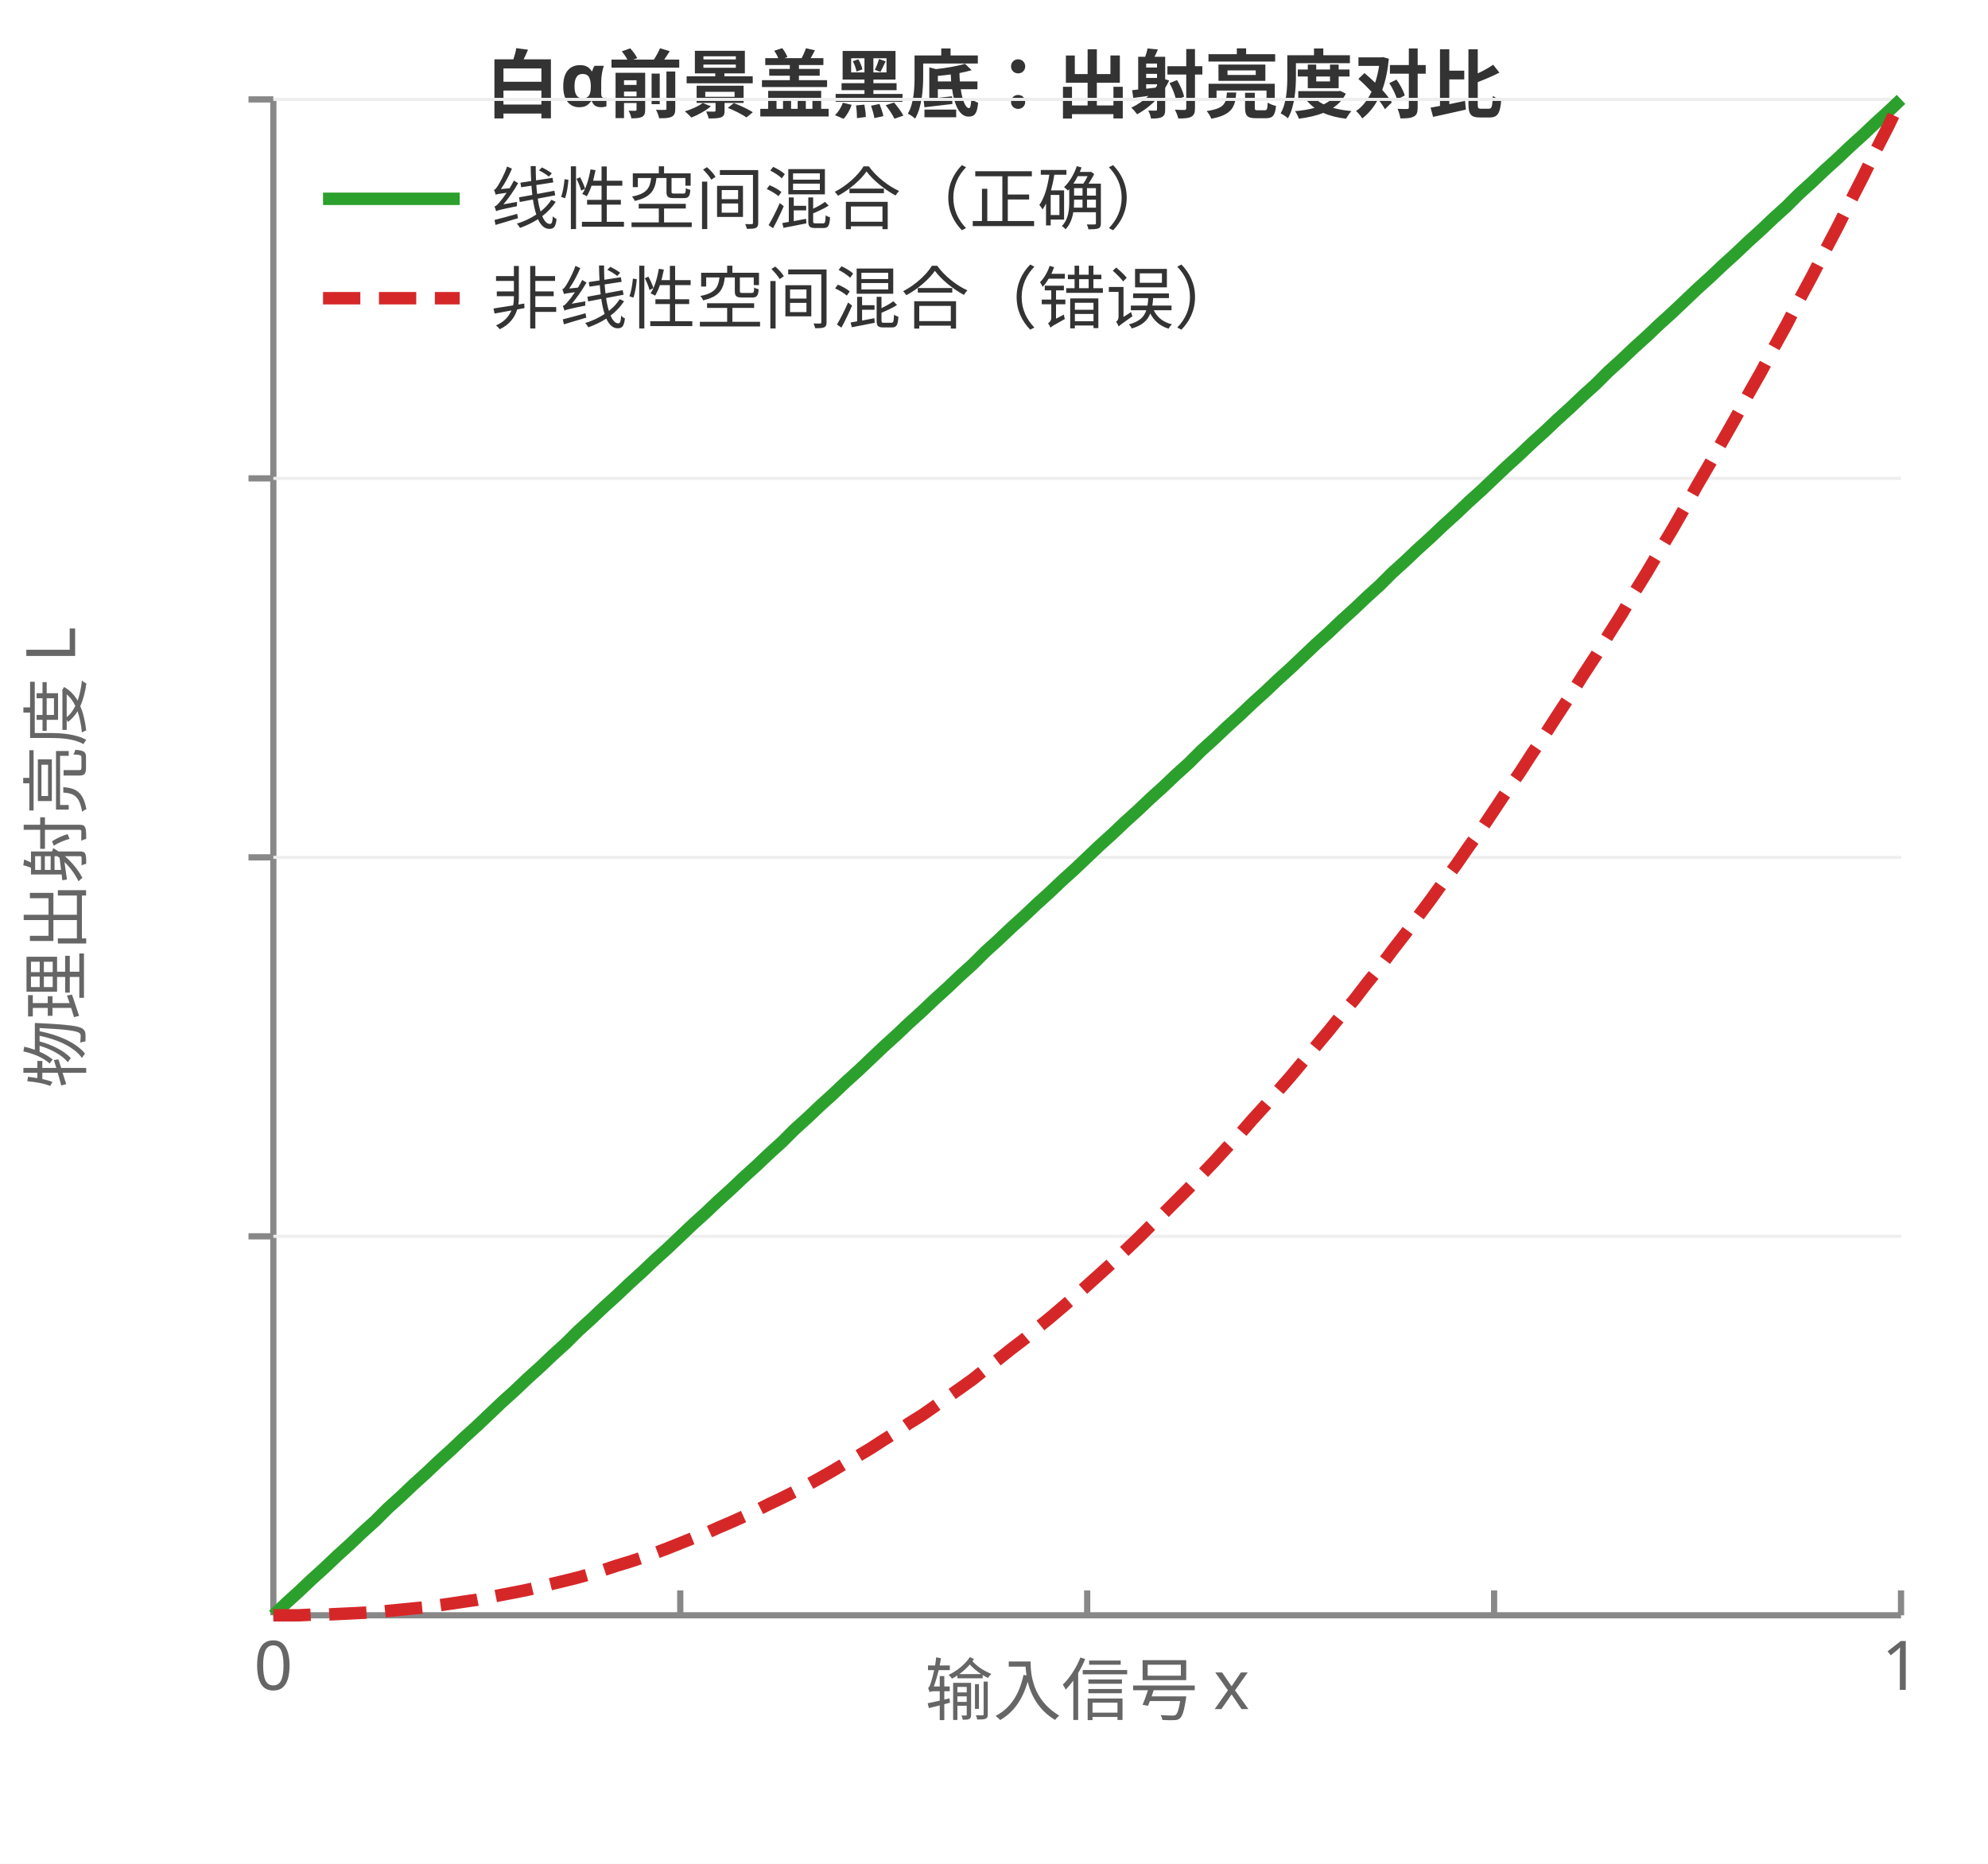
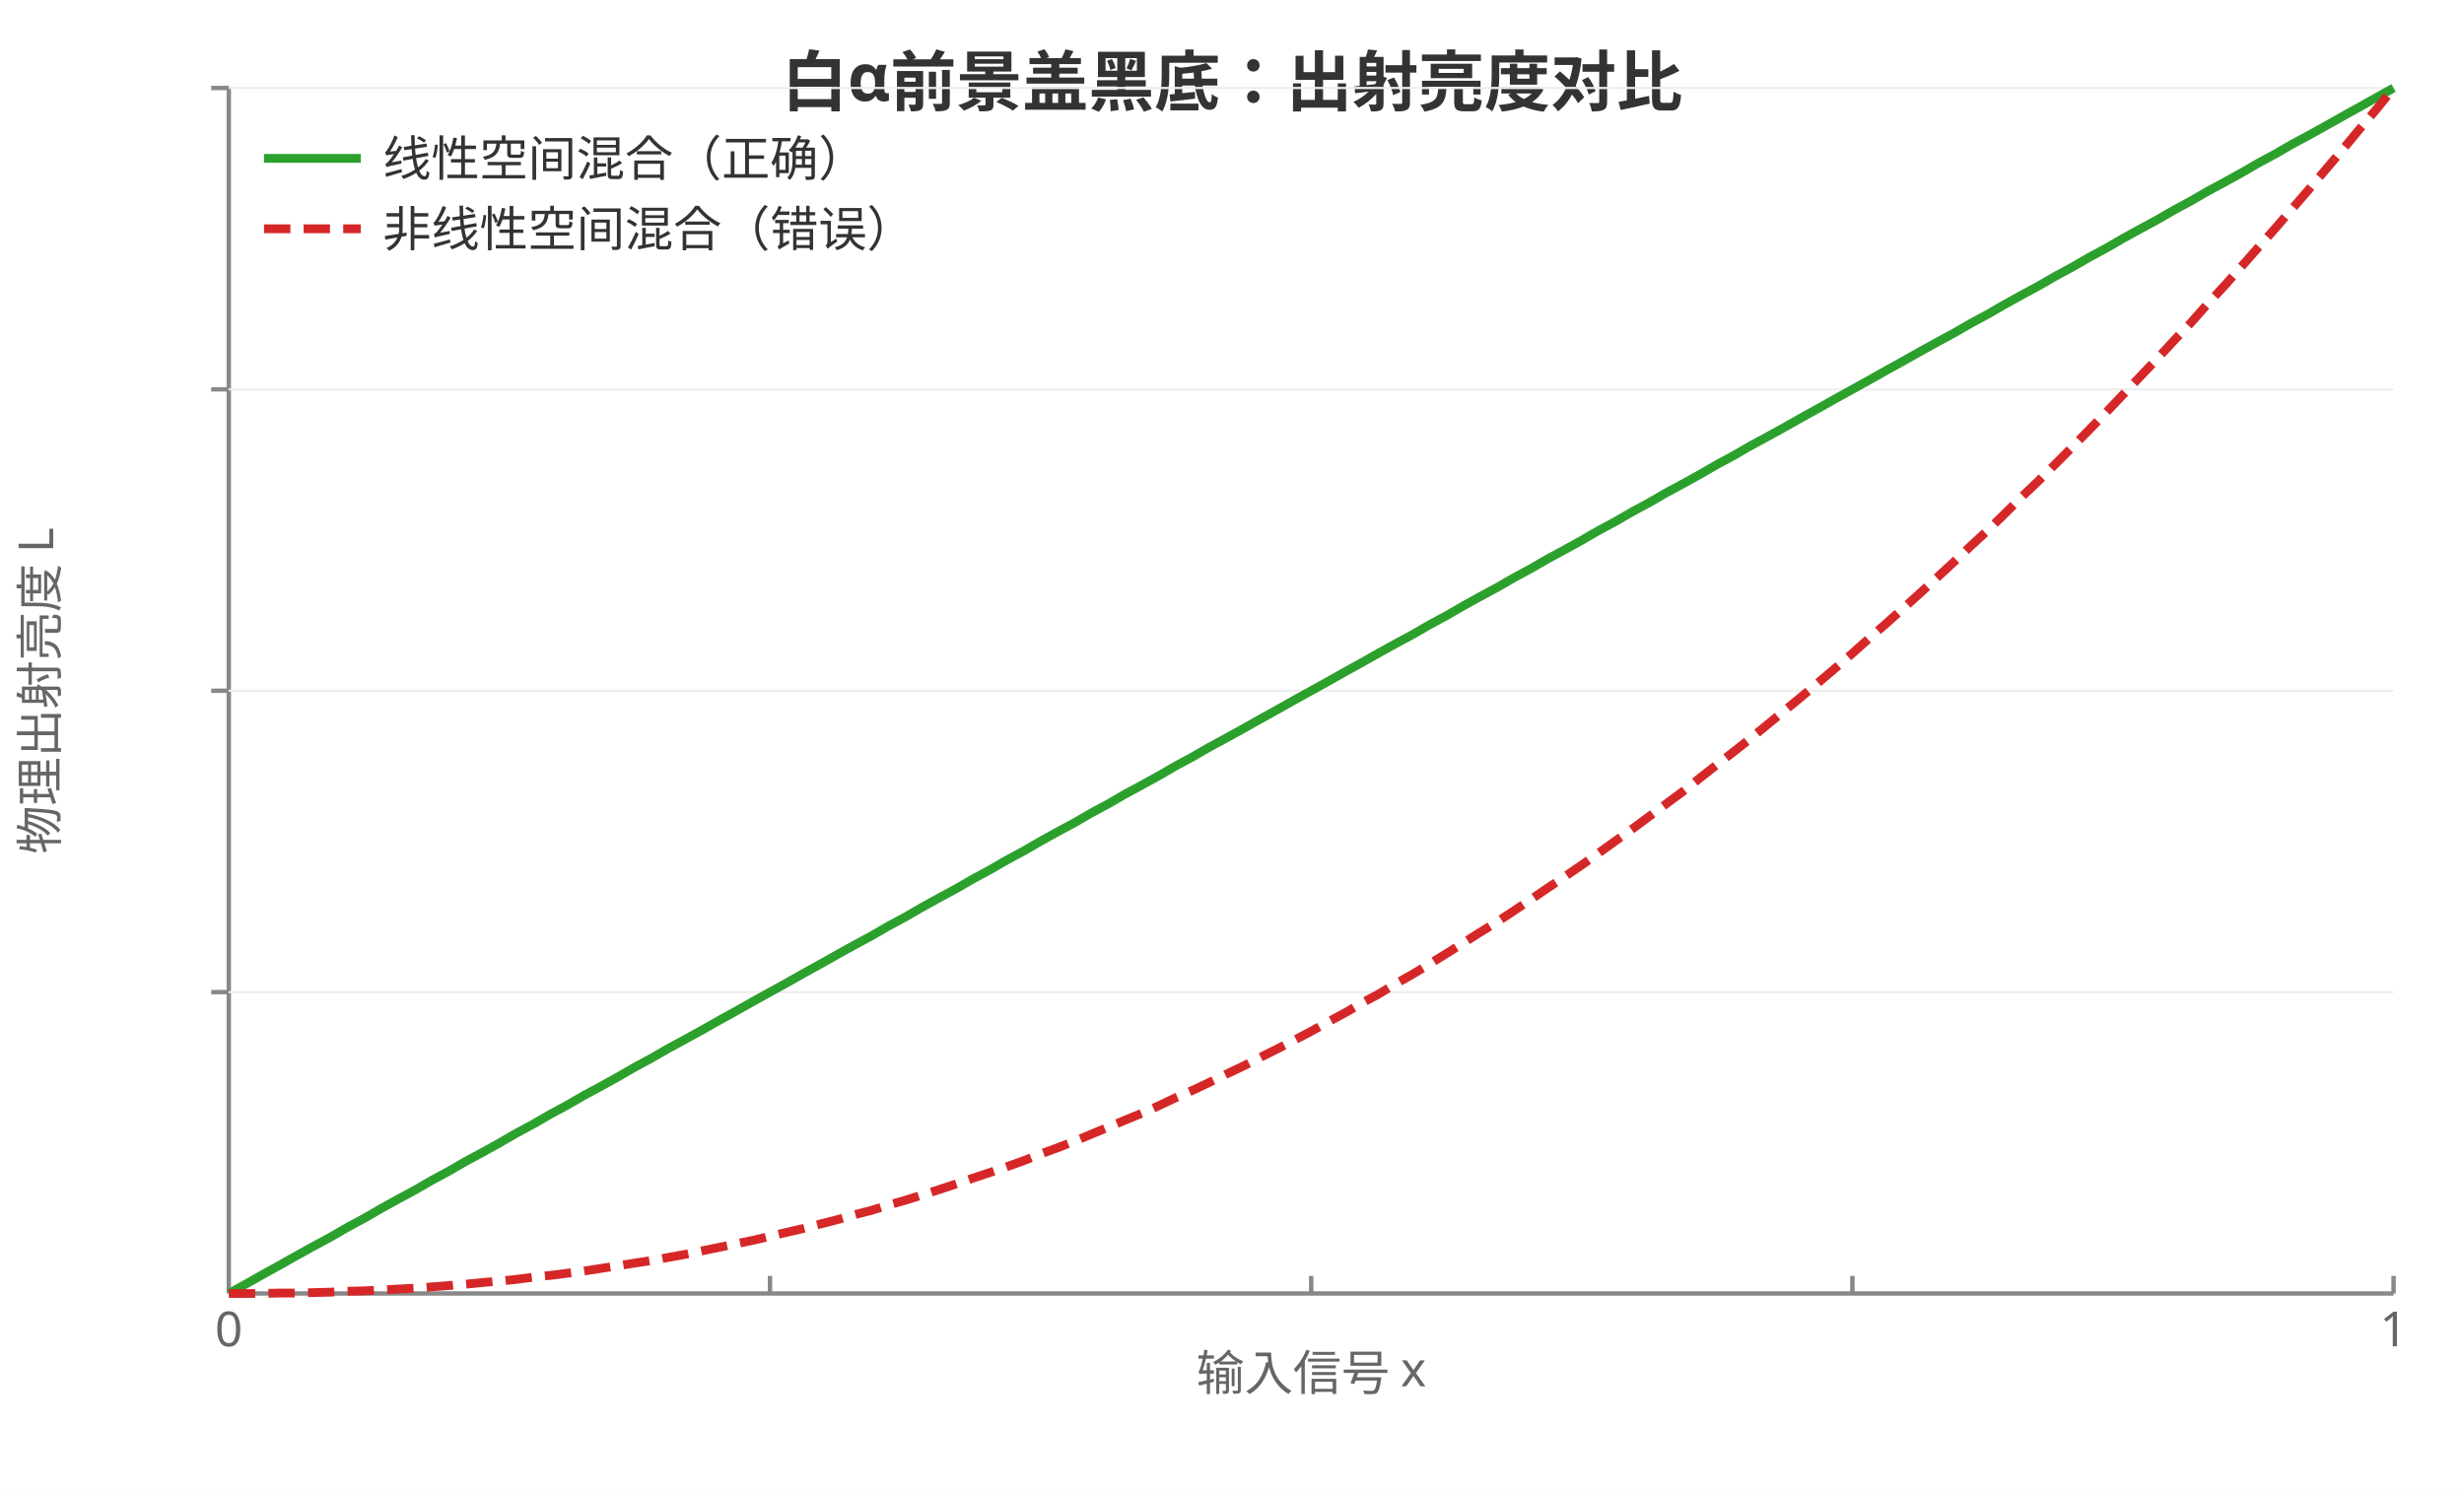
- <svg xmlns="http://www.w3.org/2000/svg" viewBox="0 0 320 300" width="320" height="300" font-family="sans-serif" font-size="11">
-   <rect width="320" height="300" fill="white" />
-   <text x="160.0" y="18" text-anchor="middle" font-size="12" font-weight="bold" fill="#333">白α前景盖黑底：出射亮度对比</text>
-   <line x1="44" y1="260" x2="306" y2="260" stroke="#888" stroke-width="1" />
-   <line x1="44" y1="260" x2="44" y2="16" stroke="#888" stroke-width="1" />
-   <line x1="109.5" y1="260" x2="109.5" y2="256" stroke="#888" />
-   <line x1="44" y1="199.0" x2="40" y2="199.0" stroke="#888" />
-   <line x1="109.5" y1="260" x2="109.5" y2="260" stroke="#eee" stroke-width="0.5" />
-   <line x1="44" y1="199.0" x2="306" y2="199.0" stroke="#eee" stroke-width="0.5" />
-   <line x1="175.0" y1="260" x2="175.0" y2="256" stroke="#888" />
-   <line x1="44" y1="138.0" x2="40" y2="138.0" stroke="#888" />
-   <line x1="175.0" y1="260" x2="175.0" y2="260" stroke="#eee" stroke-width="0.5" />
-   <line x1="44" y1="138.0" x2="306" y2="138.0" stroke="#eee" stroke-width="0.5" />
-   <line x1="240.5" y1="260" x2="240.5" y2="256" stroke="#888" />
-   <line x1="44" y1="77.0" x2="40" y2="77.0" stroke="#888" />
-   <line x1="240.5" y1="260" x2="240.5" y2="260" stroke="#eee" stroke-width="0.5" />
-   <line x1="44" y1="77.0" x2="306" y2="77.0" stroke="#eee" stroke-width="0.5" />
-   <line x1="306.0" y1="260" x2="306.0" y2="256" stroke="#888" />
-   <line x1="44" y1="16.0" x2="40" y2="16.0" stroke="#888" />
-   <line x1="306.0" y1="260" x2="306.0" y2="260" stroke="#eee" stroke-width="0.5" />
-   <line x1="44" y1="16.0" x2="306" y2="16.0" stroke="#eee" stroke-width="0.5" />
-   <text x="175.0" y="276" text-anchor="middle" fill="#666">输入信号 x</text>
-   <text x="13" y="138.0" text-anchor="middle" fill="#666" transform="rotate(-90 13 138.0)">物理出射亮度 L</text>
-   <text x="306" y="272" text-anchor="middle" fill="#666">1</text>
-   <text x="44" y="272" text-anchor="middle" fill="#666">0</text>
-   <path d="M44.0,260.0 L46.0,258.1 L48.1,256.2 L50.1,254.3 L52.2,252.4 L54.2,250.5 L56.3,248.6 L58.3,246.7 L60.4,244.8 L62.4,242.8 L64.5,240.9 L66.5,239.0 L68.6,237.1 L70.6,235.2 L72.7,233.3 L74.7,231.4 L76.8,229.5 L78.8,227.6 L80.8,225.7 L82.9,223.8 L84.9,221.9 L87.0,220.0 L89.0,218.1 L91.1,216.2 L93.1,214.2 L95.2,212.3 L97.2,210.4 L99.3,208.5 L101.3,206.6 L103.4,204.7 L105.4,202.8 L107.5,200.9 L109.5,199.0 L111.5,197.1 L113.6,195.2 L115.6,193.3 L117.7,191.4 L119.7,189.5 L121.8,187.6 L123.8,185.7 L125.9,183.8 L127.9,181.8 L130.0,179.9 L132.0,178.0 L134.1,176.1 L136.1,174.2 L138.2,172.3 L140.2,170.4 L142.2,168.5 L144.3,166.6 L146.3,164.7 L148.4,162.8 L150.4,160.9 L152.5,159.0 L154.5,157.1 L156.6,155.2 L158.6,153.2 L160.7,151.3 L162.7,149.4 L164.8,147.5 L166.8,145.6 L168.9,143.7 L170.9,141.8 L173.0,139.9 L175.0,138.0 L177.0,136.1 L179.1,134.2 L181.1,132.3 L183.2,130.4 L185.2,128.5 L187.3,126.6 L189.3,124.7 L191.4,122.8 L193.4,120.8 L195.5,118.9 L197.5,117.0 L199.6,115.1 L201.6,113.2 L203.7,111.3 L205.7,109.4 L207.8,107.5 L209.8,105.6 L211.8,103.7 L213.9,101.8 L215.9,99.9 L218.0,98.0 L220.0,96.1 L222.1,94.2 L224.1,92.2 L226.2,90.3 L228.2,88.4 L230.3,86.5 L232.3,84.6 L234.4,82.7 L236.4,80.8 L238.5,78.9 L240.5,77.0 L242.5,75.1 L244.6,73.2 L246.6,71.3 L248.7,69.4 L250.7,67.5 L252.8,65.6 L254.8,63.7 L256.9,61.8 L258.9,59.8 L261.0,57.9 L263.0,56.0 L265.1,54.1 L267.1,52.2 L269.2,50.3 L271.2,48.4 L273.2,46.5 L275.3,44.6 L277.3,42.7 L279.4,40.8 L281.4,38.9 L283.5,37.0 L285.5,35.1 L287.6,33.2 L289.6,31.2 L291.7,29.3 L293.7,27.4 L295.8,25.5 L297.8,23.6 L299.9,21.7 L301.9,19.8 L304.0,17.9 L306.0,16.0" fill="none" stroke="#2ca02c" stroke-width="2" />
-   <path d="M44.0,260.0 L46.0,260.0 L48.1,260.0 L50.1,259.9 L52.2,259.9 L54.2,259.8 L56.3,259.7 L58.3,259.6 L60.4,259.5 L62.4,259.3 L64.5,259.1 L66.5,258.9 L68.6,258.7 L70.6,258.4 L72.7,258.1 L74.7,257.8 L76.8,257.5 L78.8,257.1 L80.8,256.7 L82.9,256.3 L84.9,255.9 L87.0,255.4 L89.0,254.9 L91.1,254.4 L93.1,253.9 L95.2,253.3 L97.2,252.7 L99.3,252.0 L101.3,251.4 L103.4,250.7 L105.4,250.0 L107.5,249.2 L109.5,248.4 L111.5,247.6 L113.6,246.8 L115.6,245.9 L117.7,245.0 L119.7,244.1 L121.8,243.1 L123.8,242.1 L125.9,241.1 L127.9,240.1 L130.0,239.0 L132.0,237.9 L134.1,236.7 L136.1,235.5 L138.2,234.3 L140.2,233.1 L142.2,231.8 L144.3,230.5 L146.3,229.1 L148.4,227.8 L150.4,226.4 L152.5,224.9 L154.5,223.5 L156.6,222.0 L158.6,220.4 L160.7,218.8 L162.7,217.2 L164.8,215.6 L166.8,213.9 L168.9,212.2 L170.9,210.5 L173.0,208.7 L175.0,206.9 L177.0,205.1 L179.1,203.2 L181.1,201.3 L183.2,199.3 L185.2,197.3 L187.3,195.3 L189.3,193.3 L191.4,191.2 L193.4,189.1 L195.5,186.9 L197.5,184.7 L199.6,182.5 L201.6,180.2 L203.7,177.9 L205.7,175.6 L207.8,173.2 L209.8,170.8 L211.8,168.4 L213.9,165.9 L215.9,163.4 L218.0,160.9 L220.0,158.3 L222.1,155.7 L224.1,153.0 L226.2,150.3 L228.2,147.6 L230.3,144.8 L232.3,142.0 L234.4,139.2 L236.4,136.3 L238.5,133.4 L240.5,130.4 L242.5,127.4 L244.6,124.4 L246.6,121.3 L248.7,118.2 L250.7,115.1 L252.8,111.9 L254.8,108.7 L256.9,105.5 L258.9,102.2 L261.0,98.9 L263.0,95.5 L265.1,92.1 L267.1,88.7 L269.2,85.2 L271.2,81.7 L273.2,78.1 L275.3,74.5 L277.3,70.9 L279.4,67.2 L281.4,63.5 L283.5,59.8 L285.5,56.0 L287.6,52.2 L289.6,48.3 L291.7,44.4 L293.7,40.5 L295.8,36.5 L297.8,32.5 L299.9,28.4 L301.9,24.3 L304.0,20.2 L306.0,16.0" fill="none" stroke="#d62728" stroke-width="2" stroke-dasharray="6,3" />
-   <line x1="52" y1="32" x2="74" y2="32" stroke="#2ca02c" stroke-width="2" />
-   <text x="79" y="36" fill="#333">线性空间混合（正确）</text>
-   <line x1="52" y1="48" x2="74" y2="48" stroke="#d62728" stroke-width="2" stroke-dasharray="6,3" />
-   <text x="79" y="52" fill="#333">非线性空间混合（错误）</text>
+ <svg xmlns="http://www.w3.org/2000/svg" viewBox="0 0 560 340" width="560" height="340" font-family="sans-serif" font-size="11">
+   <rect width="560" height="340" fill="white" />
+   <text x="280.0" y="24" text-anchor="middle" font-size="15" font-weight="bold" fill="#333">白α前景盖黑底：出射亮度对比</text>
+   <line x1="52" y1="294" x2="544" y2="294" stroke="#888" stroke-width="1" />
+   <line x1="52" y1="294" x2="52" y2="20" stroke="#888" stroke-width="1" />
+   <line x1="175.0" y1="294" x2="175.0" y2="290" stroke="#888" />
+   <line x1="52" y1="225.5" x2="48" y2="225.5" stroke="#888" />
+   <line x1="175.0" y1="294" x2="175.0" y2="294" stroke="#eee" stroke-width="0.5" />
+   <line x1="52" y1="225.5" x2="544" y2="225.5" stroke="#eee" stroke-width="0.5" />
+   <line x1="298.0" y1="294" x2="298.0" y2="290" stroke="#888" />
+   <line x1="52" y1="157.0" x2="48" y2="157.0" stroke="#888" />
+   <line x1="298.0" y1="294" x2="298.0" y2="294" stroke="#eee" stroke-width="0.5" />
+   <line x1="52" y1="157.0" x2="544" y2="157.0" stroke="#eee" stroke-width="0.5" />
+   <line x1="421.0" y1="294" x2="421.0" y2="290" stroke="#888" />
+   <line x1="52" y1="88.5" x2="48" y2="88.5" stroke="#888" />
+   <line x1="421.0" y1="294" x2="421.0" y2="294" stroke="#eee" stroke-width="0.5" />
+   <line x1="52" y1="88.5" x2="544" y2="88.5" stroke="#eee" stroke-width="0.5" />
+   <line x1="544.0" y1="294" x2="544.0" y2="290" stroke="#888" />
+   <line x1="52" y1="20.0" x2="48" y2="20.0" stroke="#888" />
+   <line x1="544.0" y1="294" x2="544.0" y2="294" stroke="#eee" stroke-width="0.5" />
+   <line x1="52" y1="20.0" x2="544" y2="20.0" stroke="#eee" stroke-width="0.5" />
+   <text x="298.0" y="316" text-anchor="middle" fill="#666">输入信号 x</text>
+   <text x="13" y="157.0" text-anchor="middle" fill="#666" transform="rotate(-90 13 157.0)">物理出射亮度 L</text>
+   <text x="544" y="306" text-anchor="middle" fill="#666">1</text>
+   <text x="52" y="306" text-anchor="middle" fill="#666">0</text>
+   <path d="M52.0,294.0 L55.8,291.9 L59.7,289.7 L63.5,287.6 L67.4,285.4 L71.2,283.3 L75.1,281.2 L78.9,279.0 L82.8,276.9 L86.6,274.7 L90.4,272.6 L94.3,270.5 L98.1,268.3 L102.0,266.2 L105.8,264.0 L109.7,261.9 L113.5,259.8 L117.3,257.6 L121.2,255.5 L125.0,253.3 L128.9,251.2 L132.7,249.0 L136.6,246.9 L140.4,244.8 L144.2,242.6 L148.1,240.5 L151.9,238.3 L155.8,236.2 L159.6,234.1 L163.5,231.9 L167.3,229.8 L171.2,227.6 L175.0,225.5 L178.8,223.4 L182.7,221.2 L186.5,219.1 L190.4,216.9 L194.2,214.8 L198.1,212.7 L201.9,210.5 L205.8,208.4 L209.6,206.2 L213.4,204.1 L217.3,202.0 L221.1,199.8 L225.0,197.7 L228.8,195.5 L232.7,193.4 L236.5,191.2 L240.3,189.1 L244.2,187.0 L248.0,184.8 L251.9,182.7 L255.7,180.5 L259.6,178.4 L263.4,176.3 L267.2,174.1 L271.1,172.0 L274.9,169.8 L278.8,167.7 L282.6,165.6 L286.5,163.4 L290.3,161.3 L294.2,159.1 L298.0,157.0 L301.8,154.9 L305.7,152.7 L309.5,150.6 L313.4,148.4 L317.2,146.3 L321.1,144.2 L324.9,142.0 L328.8,139.9 L332.6,137.7 L336.4,135.6 L340.3,133.5 L344.1,131.3 L348.0,129.2 L351.8,127.0 L355.7,124.9 L359.5,122.8 L363.3,120.6 L367.2,118.5 L371.0,116.3 L374.9,114.2 L378.7,112.0 L382.6,109.9 L386.4,107.8 L390.2,105.6 L394.1,103.5 L397.9,101.3 L401.8,99.2 L405.6,97.1 L409.5,94.9 L413.3,92.8 L417.2,90.6 L421.0,88.5 L424.8,86.4 L428.7,84.2 L432.5,82.1 L436.4,79.9 L440.2,77.8 L444.1,75.7 L447.9,73.5 L451.8,71.4 L455.6,69.2 L459.4,67.1 L463.3,65.0 L467.1,62.8 L471.0,60.7 L474.8,58.5 L478.7,56.4 L482.5,54.2 L486.3,52.1 L490.2,50.0 L494.0,47.8 L497.9,45.7 L501.7,43.5 L505.6,41.4 L509.4,39.3 L513.2,37.1 L517.1,35.0 L520.9,32.8 L524.8,30.7 L528.6,28.6 L532.5,26.4 L536.3,24.3 L540.2,22.1 L544.0,20.0" fill="none" stroke="#2ca02c" stroke-width="2" />
+   <path d="M52.0,294.0 L55.8,294.0 L59.7,294.0 L63.5,293.9 L67.4,293.9 L71.2,293.8 L75.1,293.7 L78.9,293.5 L82.8,293.4 L86.6,293.2 L90.4,293.0 L94.3,292.8 L98.1,292.5 L102.0,292.2 L105.8,291.9 L109.7,291.5 L113.5,291.2 L117.3,290.8 L121.2,290.3 L125.0,289.9 L128.9,289.4 L132.7,288.9 L136.6,288.3 L140.4,287.7 L144.2,287.1 L148.1,286.5 L151.9,285.8 L155.8,285.1 L159.6,284.3 L163.5,283.5 L167.3,282.7 L171.2,281.9 L175.0,281.0 L178.8,280.1 L182.7,279.2 L186.5,278.2 L190.4,277.2 L194.2,276.1 L198.1,275.1 L201.9,273.9 L205.8,272.8 L209.6,271.6 L213.4,270.4 L217.3,269.1 L221.1,267.8 L225.0,266.5 L228.8,265.2 L232.7,263.8 L236.5,262.3 L240.3,260.9 L244.2,259.4 L248.0,257.8 L251.9,256.2 L255.7,254.6 L259.6,253.0 L263.4,251.3 L267.2,249.5 L271.1,247.8 L274.9,246.0 L278.8,244.1 L282.6,242.3 L286.5,240.3 L290.3,238.4 L294.2,236.4 L298.0,234.4 L301.8,232.3 L305.7,230.2 L309.5,228.0 L313.4,225.9 L317.2,223.6 L321.1,221.4 L324.9,219.1 L328.8,216.7 L332.6,214.3 L336.4,211.9 L340.3,209.5 L344.1,207.0 L348.0,204.4 L351.8,201.8 L355.7,199.2 L359.5,196.6 L363.3,193.9 L367.2,191.1 L371.0,188.4 L374.9,185.5 L378.7,182.7 L382.6,179.8 L386.4,176.8 L390.2,173.8 L394.1,170.8 L397.9,167.8 L401.8,164.6 L405.6,161.5 L409.5,158.3 L413.3,155.1 L417.2,151.8 L421.0,148.5 L424.8,145.1 L428.7,141.7 L432.5,138.3 L436.4,134.8 L440.2,131.3 L444.1,127.7 L447.9,124.1 L451.8,120.5 L455.6,116.8 L459.4,113.0 L463.3,109.3 L467.1,105.5 L471.0,101.6 L474.8,97.7 L478.7,93.7 L482.5,89.7 L486.3,85.7 L490.2,81.6 L494.0,77.5 L497.9,73.4 L501.7,69.1 L505.6,64.9 L509.4,60.6 L513.2,56.3 L517.1,51.9 L520.9,47.5 L524.8,43.0 L528.6,38.5 L532.5,33.9 L536.3,29.3 L540.2,24.7 L544.0,20.0" fill="none" stroke="#d62728" stroke-width="2" stroke-dasharray="6,3" />
+   <line x1="60" y1="36" x2="82" y2="36" stroke="#2ca02c" stroke-width="2" />
+   <text x="87" y="40" fill="#333">线性空间混合（正确）</text>
+   <line x1="60" y1="52" x2="82" y2="52" stroke="#d62728" stroke-width="2" stroke-dasharray="6,3" />
+   <text x="87" y="56" fill="#333">非线性空间混合（错误）</text>
</svg>
